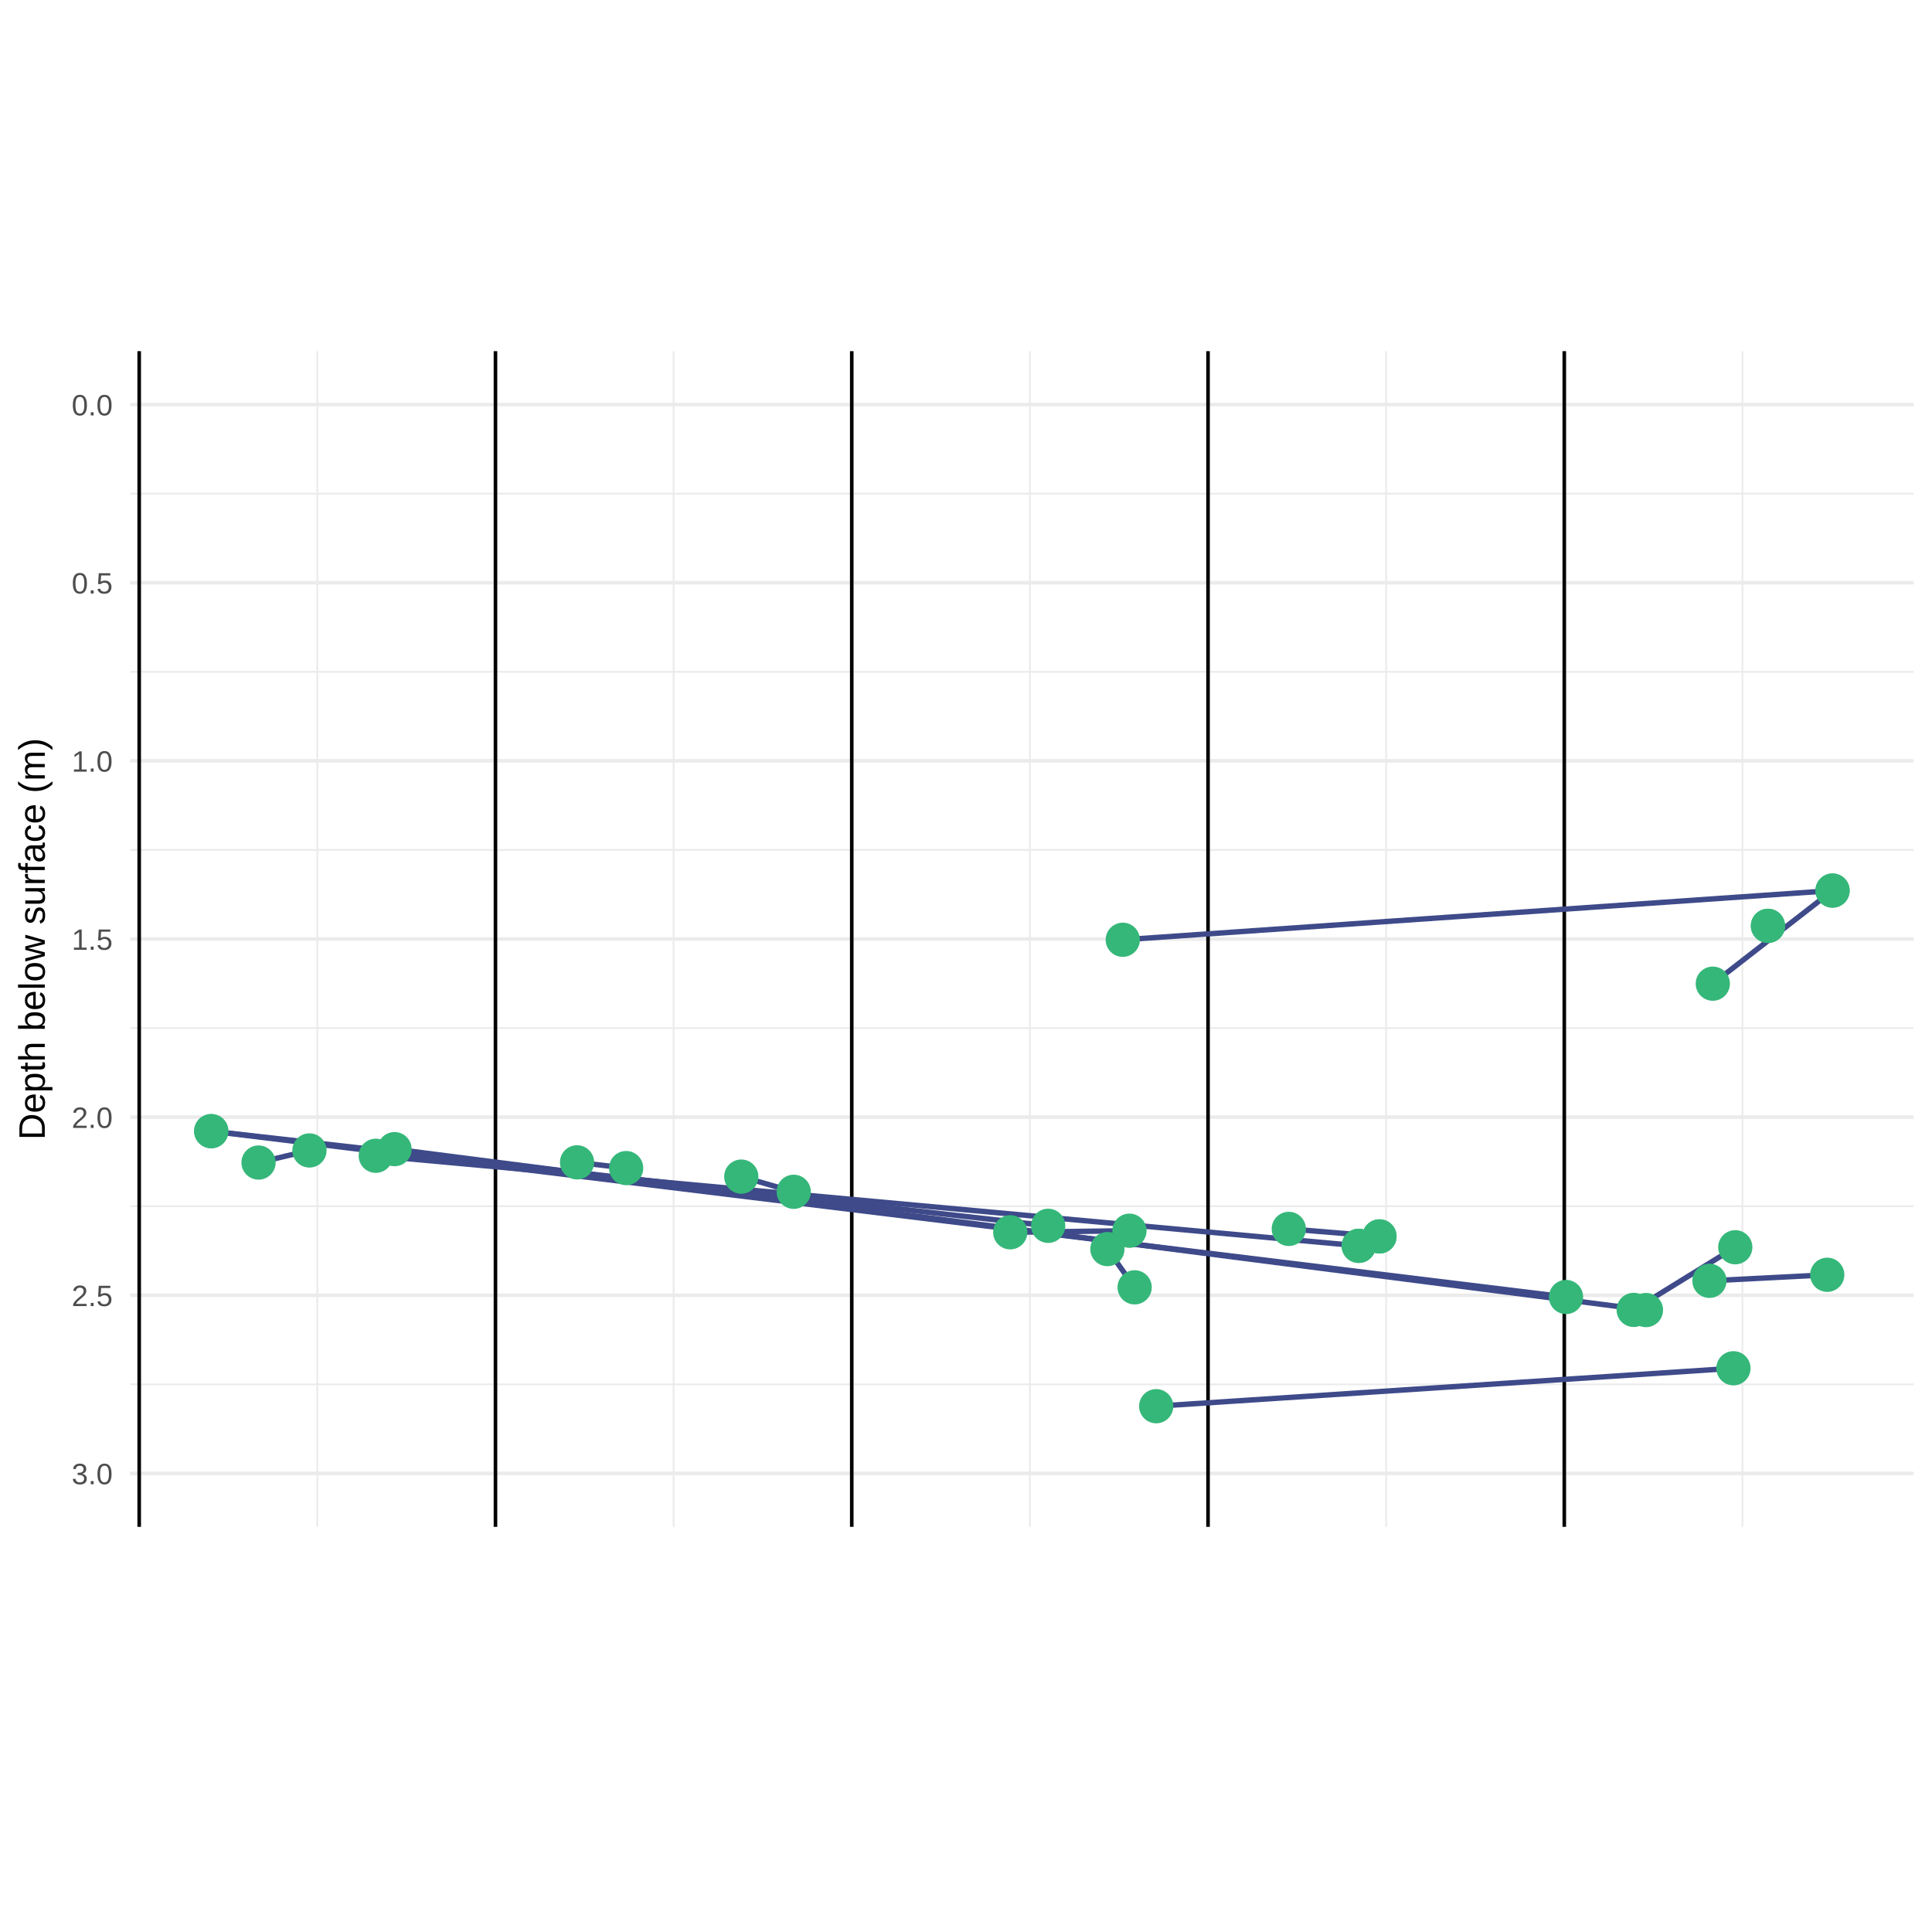
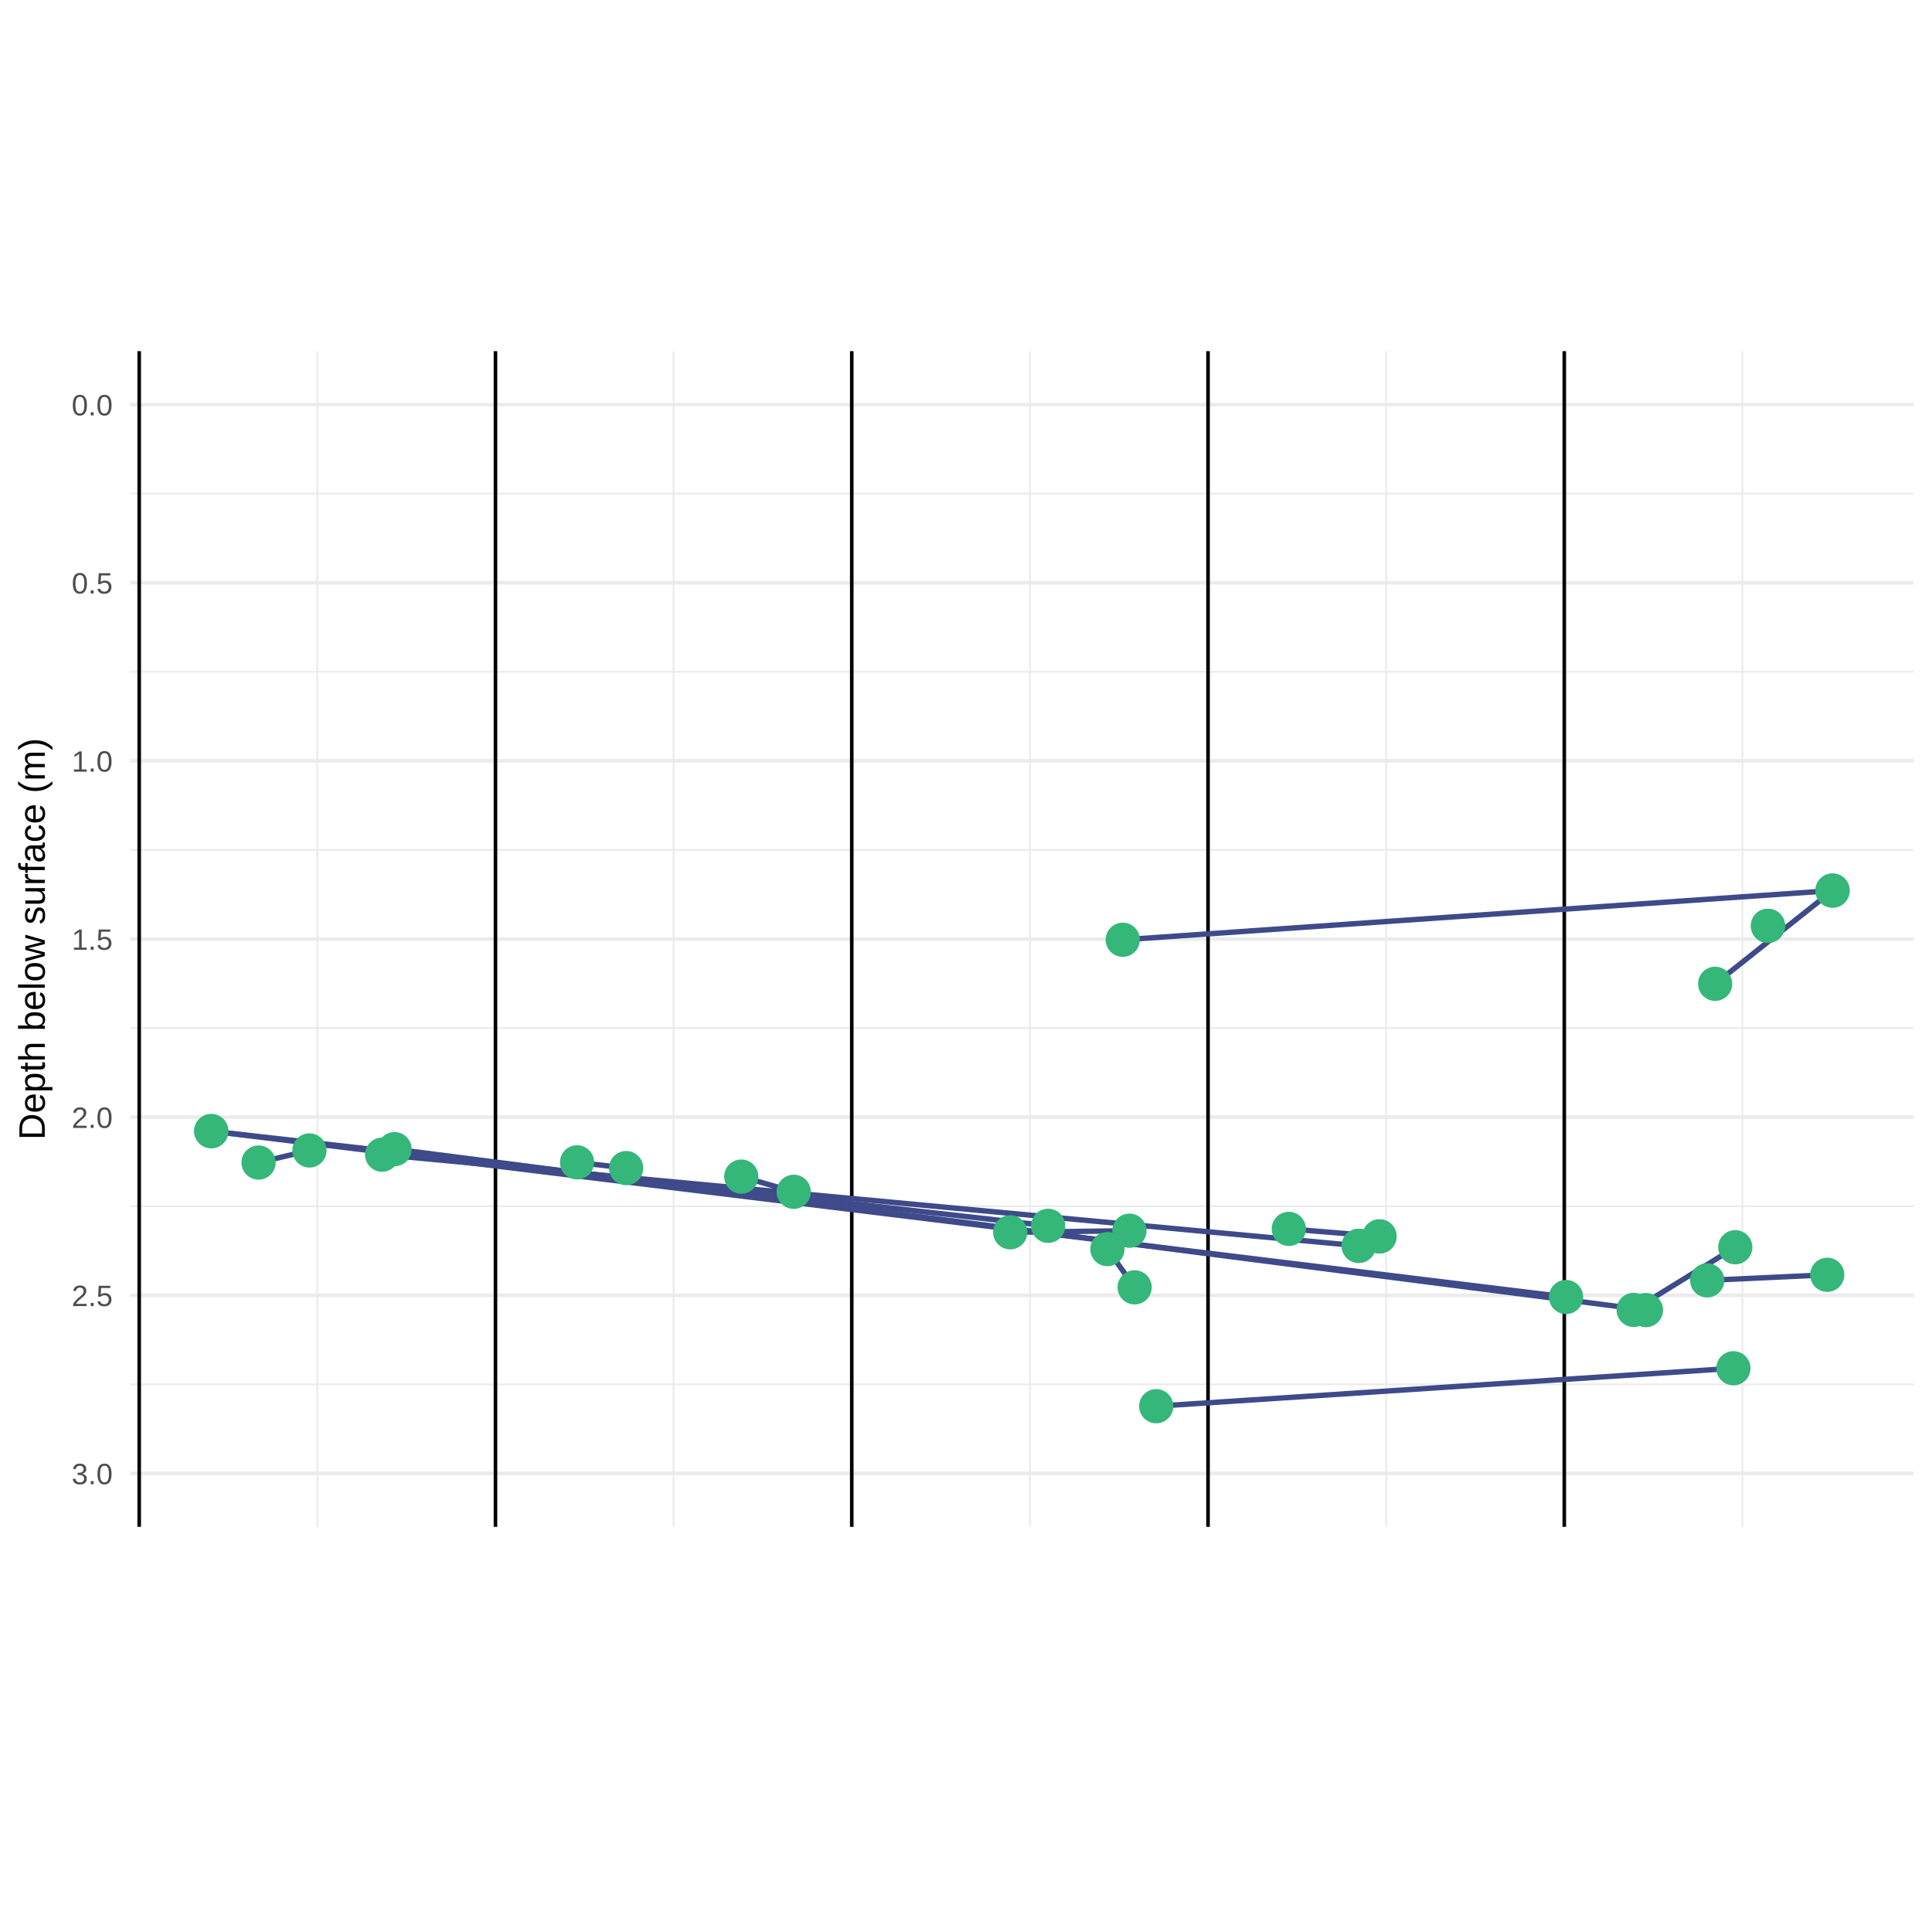
<svg xmlns="http://www.w3.org/2000/svg" viewBox="0 0 576.00 576.00">
  <defs>
    <style type="text/css">
    line, polyline, path, rect, circle {
      fill: none;
      stroke: #000000;
      stroke-linecap: round;
      stroke-linejoin: round;
      stroke-miterlimit: 10.00;
    }
  </style>
  </defs>
  <rect width="100%" height="100%" style="stroke: none; fill: #FFFFFF;" />
  <defs>
    <clipPath id="cpMHw1NzZ8NDc2Ljc4NXw5OS4yMTQ2">
      <rect x="0.00" y="99.21" width="576.00" height="377.57" />
    </clipPath>
  </defs>
  <defs>
    <clipPath id="cpMHw1NzZ8NTc2fDA=">
      <rect x="0.00" y="0.00" width="576.00" height="576.00" />
    </clipPath>
  </defs>
  <defs>
    <clipPath id="cpMzguODA3OXw1NzAuNTIxfDQ1NS4yMTJ8MTA0LjY5NA==">
      <rect x="38.81" y="104.69" width="531.71" height="350.52" />
    </clipPath>
  </defs>
  <polyline points="38.81,412.72 570.52,412.72 " style="stroke-width: 0.53; stroke: #EBEBEB; stroke-linecap: butt;" clip-path="url(#cpMzguODA3OXw1NzAuNTIxfDQ1NS4yMTJ8MTA0LjY5NA==)" />
  <polyline points="38.81,359.62 570.52,359.62 " style="stroke-width: 0.53; stroke: #EBEBEB; stroke-linecap: butt;" clip-path="url(#cpMzguODA3OXw1NzAuNTIxfDQ1NS4yMTJ8MTA0LjY5NA==)" />
  <polyline points="38.81,306.51 570.52,306.51 " style="stroke-width: 0.53; stroke: #EBEBEB; stroke-linecap: butt;" clip-path="url(#cpMzguODA3OXw1NzAuNTIxfDQ1NS4yMTJ8MTA0LjY5NA==)" />
  <polyline points="38.81,253.40 570.52,253.40 " style="stroke-width: 0.53; stroke: #EBEBEB; stroke-linecap: butt;" clip-path="url(#cpMzguODA3OXw1NzAuNTIxfDQ1NS4yMTJ8MTA0LjY5NA==)" />
  <polyline points="38.81,200.29 570.52,200.29 " style="stroke-width: 0.53; stroke: #EBEBEB; stroke-linecap: butt;" clip-path="url(#cpMzguODA3OXw1NzAuNTIxfDQ1NS4yMTJ8MTA0LjY5NA==)" />
  <polyline points="38.81,147.18 570.52,147.18 " style="stroke-width: 0.53; stroke: #EBEBEB; stroke-linecap: butt;" clip-path="url(#cpMzguODA3OXw1NzAuNTIxfDQ1NS4yMTJ8MTA0LjY5NA==)" />
  <polyline points="519.48,455.21 519.48,104.69 " style="stroke-width: 0.53; stroke: #EBEBEB; stroke-linecap: butt;" clip-path="url(#cpMzguODA3OXw1NzAuNTIxfDQ1NS4yMTJ8MTA0LjY5NA==)" />
  <polyline points="413.27,455.21 413.27,104.69 " style="stroke-width: 0.53; stroke: #EBEBEB; stroke-linecap: butt;" clip-path="url(#cpMzguODA3OXw1NzAuNTIxfDQ1NS4yMTJ8MTA0LjY5NA==)" />
  <polyline points="307.05,455.21 307.05,104.69 " style="stroke-width: 0.53; stroke: #EBEBEB; stroke-linecap: butt;" clip-path="url(#cpMzguODA3OXw1NzAuNTIxfDQ1NS4yMTJ8MTA0LjY5NA==)" />
  <polyline points="200.83,455.21 200.83,104.69 " style="stroke-width: 0.53; stroke: #EBEBEB; stroke-linecap: butt;" clip-path="url(#cpMzguODA3OXw1NzAuNTIxfDQ1NS4yMTJ8MTA0LjY5NA==)" />
  <polyline points="94.61,455.21 94.61,104.69 " style="stroke-width: 0.53; stroke: #EBEBEB; stroke-linecap: butt;" clip-path="url(#cpMzguODA3OXw1NzAuNTIxfDQ1NS4yMTJ8MTA0LjY5NA==)" />
  <polyline points="38.81,439.28 570.52,439.28 " style="stroke-width: 1.07; stroke: #EBEBEB; stroke-linecap: butt;" clip-path="url(#cpMzguODA3OXw1NzAuNTIxfDQ1NS4yMTJ8MTA0LjY5NA==)" />
  <polyline points="38.81,386.17 570.52,386.17 " style="stroke-width: 1.07; stroke: #EBEBEB; stroke-linecap: butt;" clip-path="url(#cpMzguODA3OXw1NzAuNTIxfDQ1NS4yMTJ8MTA0LjY5NA==)" />
  <polyline points="38.81,333.06 570.52,333.06 " style="stroke-width: 1.07; stroke: #EBEBEB; stroke-linecap: butt;" clip-path="url(#cpMzguODA3OXw1NzAuNTIxfDQ1NS4yMTJ8MTA0LjY5NA==)" />
  <polyline points="38.81,279.95 570.52,279.95 " style="stroke-width: 1.07; stroke: #EBEBEB; stroke-linecap: butt;" clip-path="url(#cpMzguODA3OXw1NzAuNTIxfDQ1NS4yMTJ8MTA0LjY5NA==)" />
  <polyline points="38.81,226.84 570.52,226.84 " style="stroke-width: 1.07; stroke: #EBEBEB; stroke-linecap: butt;" clip-path="url(#cpMzguODA3OXw1NzAuNTIxfDQ1NS4yMTJ8MTA0LjY5NA==)" />
  <polyline points="38.81,173.74 570.52,173.74 " style="stroke-width: 1.07; stroke: #EBEBEB; stroke-linecap: butt;" clip-path="url(#cpMzguODA3OXw1NzAuNTIxfDQ1NS4yMTJ8MTA0LjY5NA==)" />
  <polyline points="38.81,120.63 570.52,120.63 " style="stroke-width: 1.07; stroke: #EBEBEB; stroke-linecap: butt;" clip-path="url(#cpMzguODA3OXw1NzAuNTIxfDQ1NS4yMTJ8MTA0LjY5NA==)" />
  <polyline points="466.37,455.21 466.37,104.69 " style="stroke-width: 1.07; stroke-linecap: butt;" clip-path="url(#cpMzguODA3OXw1NzAuNTIxfDQ1NS4yMTJ8MTA0LjY5NA==)" />
  <polyline points="360.16,455.21 360.16,104.69 " style="stroke-width: 1.07; stroke-linecap: butt;" clip-path="url(#cpMzguODA3OXw1NzAuNTIxfDQ1NS4yMTJ8MTA0LjY5NA==)" />
  <polyline points="253.94,455.21 253.94,104.69 " style="stroke-width: 1.07; stroke-linecap: butt;" clip-path="url(#cpMzguODA3OXw1NzAuNTIxfDQ1NS4yMTJ8MTA0LjY5NA==)" />
  <polyline points="147.72,455.21 147.72,104.69 " style="stroke-width: 1.07; stroke-linecap: butt;" clip-path="url(#cpMzguODA3OXw1NzAuNTIxfDQ1NS4yMTJ8MTA0LjY5NA==)" />
  <polyline points="41.50,455.21 41.50,104.69 " style="stroke-width: 1.07; stroke-linecap: butt;" clip-path="url(#cpMzguODA3OXw1NzAuNTIxfDQ1NS4yMTJ8MTA0LjY5NA==)" />
  <line x1="516.80" y1="407.93" x2="344.71" y2="419.24" style="stroke-width: 1.60; stroke: #3E4A89; stroke-linecap: butt;" clip-path="url(#cpMzguODA3OXw1NzAuNTIxfDQ1NS4yMTJ8MTA0LjY5NA==)" />
  <line x1="490.72" y1="390.58" x2="117.63" y2="342.60" style="stroke-width: 1.60; stroke: #3E4A89; stroke-linecap: butt;" clip-path="url(#cpMzguODA3OXw1NzAuNTIxfDQ1NS4yMTJ8MTA0LjY5NA==)" />
  <line x1="336.73" y1="366.92" x2="301.19" y2="367.39" style="stroke-width: 1.60; stroke: #3E4A89; stroke-linecap: butt;" clip-path="url(#cpMzguODA3OXw1NzAuNTIxfDQ1NS4yMTJ8MTA0LjY5NA==)" />
  <line x1="487.06" y1="390.53" x2="517.35" y2="371.85" style="stroke-width: 1.60; stroke: #3E4A89; stroke-linecap: butt;" clip-path="url(#cpMzguODA3OXw1NzAuNTIxfDQ1NS4yMTJ8MTA0LjY5NA==)" />
  <line x1="92.26" y1="342.99" x2="77.08" y2="346.60" style="stroke-width: 1.60; stroke: #3E4A89; stroke-linecap: butt;" clip-path="url(#cpMzguODA3OXw1NzAuNTIxfDQ1NS4yMTJ8MTA0LjY5NA==)" />
  <line x1="62.98" y1="337.24" x2="312.50" y2="365.46" style="stroke-width: 1.60; stroke: #3E4A89; stroke-linecap: butt;" clip-path="url(#cpMzguODA3OXw1NzAuNTIxfDQ1NS4yMTJ8MTA0LjY5NA==)" />
-   <line x1="509.65" y1="381.86" x2="544.77" y2="380.06" style="stroke-width: 1.60; stroke: #3E4A89; stroke-linecap: butt;" clip-path="url(#cpMzguODA3OXw1NzAuNTIxfDQ1NS4yMTJ8MTA0LjY5NA==)" />
+   <line x1="508.98" y1="381.72" x2="544.77" y2="380.06" style="stroke-width: 1.60; stroke: #3E4A89; stroke-linecap: butt;" clip-path="url(#cpMzguODA3OXw1NzAuNTIxfDQ1NS4yMTJ8MTA0LjY5NA==)" />
  <line x1="330.16" y1="372.40" x2="338.28" y2="383.80" style="stroke-width: 1.60; stroke: #3E4A89; stroke-linecap: butt;" clip-path="url(#cpMzguODA3OXw1NzAuNTIxfDQ1NS4yMTJ8MTA0LjY5NA==)" />
  <line x1="411.27" y1="368.62" x2="405.09" y2="371.43" style="stroke-width: 1.60; stroke: #3E4A89; stroke-linecap: butt;" clip-path="url(#cpMzguODA3OXw1NzAuNTIxfDQ1NS4yMTJ8MTA0LjY5NA==)" />
  <line x1="411.27" y1="368.62" x2="384.24" y2="366.38" style="stroke-width: 1.60; stroke: #3E4A89; stroke-linecap: butt;" clip-path="url(#cpMzguODA3OXw1NzAuNTIxfDQ1NS4yMTJ8MTA0LjY5NA==)" />
-   <line x1="112.03" y1="344.58" x2="405.09" y2="371.43" style="stroke-width: 1.60; stroke: #3E4A89; stroke-linecap: butt;" clip-path="url(#cpMzguODA3OXw1NzAuNTIxfDQ1NS4yMTJ8MTA0LjY5NA==)" />
+   <line x1="113.93" y1="344.25" x2="405.09" y2="371.43" style="stroke-width: 1.60; stroke: #3E4A89; stroke-linecap: butt;" clip-path="url(#cpMzguODA3OXw1NzAuNTIxfDQ1NS4yMTJ8MTA0LjY5NA==)" />
  <line x1="527.09" y1="276.03" x2="527.09" y2="276.03" style="stroke-width: 1.60; stroke: #3E4A89; stroke-linecap: butt;" clip-path="url(#cpMzguODA3OXw1NzAuNTIxfDQ1NS4yMTJ8MTA0LjY5NA==)" />
  <line x1="546.35" y1="265.51" x2="334.74" y2="280.18" style="stroke-width: 1.60; stroke: #3E4A89; stroke-linecap: butt;" clip-path="url(#cpMzguODA3OXw1NzAuNTIxfDQ1NS4yMTJ8MTA0LjY5NA==)" />
  <line x1="236.64" y1="355.32" x2="221.00" y2="350.79" style="stroke-width: 1.60; stroke: #3E4A89; stroke-linecap: butt;" clip-path="url(#cpMzguODA3OXw1NzAuNTIxfDQ1NS4yMTJ8MTA0LjY5NA==)" />
  <line x1="62.98" y1="337.24" x2="466.89" y2="386.68" style="stroke-width: 1.60; stroke: #3E4A89; stroke-linecap: butt;" clip-path="url(#cpMzguODA3OXw1NzAuNTIxfDQ1NS4yMTJ8MTA0LjY5NA==)" />
-   <line x1="510.65" y1="293.27" x2="546.35" y2="265.51" style="stroke-width: 1.60; stroke: #3E4A89; stroke-linecap: butt;" clip-path="url(#cpMzguODA3OXw1NzAuNTIxfDQ1NS4yMTJ8MTA0LjY5NA==)" />
+   <line x1="511.35" y1="293.31" x2="546.35" y2="265.51" style="stroke-width: 1.60; stroke: #3E4A89; stroke-linecap: butt;" clip-path="url(#cpMzguODA3OXw1NzAuNTIxfDQ1NS4yMTJ8MTA0LjY5NA==)" />
  <line x1="186.68" y1="348.25" x2="172.04" y2="346.54" style="stroke-width: 1.60; stroke: #3E4A89; stroke-linecap: butt;" clip-path="url(#cpMzguODA3OXw1NzAuNTIxfDQ1NS4yMTJ8MTA0LjY5NA==)" />
  <circle cx="344.71" cy="419.24" r="3.56pt" style="stroke-width: 0.71; stroke: #35B779; fill: #35B779;" clip-path="url(#cpMzguODA3OXw1NzAuNTIxfDQ1NS4yMTJ8MTA0LjY5NA==)" />
  <circle cx="544.77" cy="380.06" r="3.56pt" style="stroke-width: 0.71; stroke: #35B779; fill: #35B779;" clip-path="url(#cpMzguODA3OXw1NzAuNTIxfDQ1NS4yMTJ8MTA0LjY5NA==)" />
  <circle cx="384.24" cy="366.38" r="3.56pt" style="stroke-width: 0.71; stroke: #35B779; fill: #35B779;" clip-path="url(#cpMzguODA3OXw1NzAuNTIxfDQ1NS4yMTJ8MTA0LjY5NA==)" />
  <circle cx="334.74" cy="280.18" r="3.56pt" style="stroke-width: 0.71; stroke: #35B779; fill: #35B779;" clip-path="url(#cpMzguODA3OXw1NzAuNTIxfDQ1NS4yMTJ8MTA0LjY5NA==)" />
  <circle cx="117.63" cy="342.60" r="3.56pt" style="stroke-width: 0.71; stroke: #35B779; fill: #35B779;" clip-path="url(#cpMzguODA3OXw1NzAuNTIxfDQ1NS4yMTJ8MTA0LjY5NA==)" />
  <circle cx="466.89" cy="386.68" r="3.56pt" style="stroke-width: 0.71; stroke: #35B779; fill: #35B779;" clip-path="url(#cpMzguODA3OXw1NzAuNTIxfDQ1NS4yMTJ8MTA0LjY5NA==)" />
  <circle cx="301.19" cy="367.39" r="3.56pt" style="stroke-width: 0.71; stroke: #35B779; fill: #35B779;" clip-path="url(#cpMzguODA3OXw1NzAuNTIxfDQ1NS4yMTJ8MTA0LjY5NA==)" />
  <circle cx="517.35" cy="371.85" r="3.56pt" style="stroke-width: 0.71; stroke: #35B779; fill: #35B779;" clip-path="url(#cpMzguODA3OXw1NzAuNTIxfDQ1NS4yMTJ8MTA0LjY5NA==)" />
  <circle cx="172.04" cy="346.54" r="3.56pt" style="stroke-width: 0.71; stroke: #35B779; fill: #35B779;" clip-path="url(#cpMzguODA3OXw1NzAuNTIxfDQ1NS4yMTJ8MTA0LjY5NA==)" />
  <circle cx="77.08" cy="346.60" r="3.56pt" style="stroke-width: 0.71; stroke: #35B779; fill: #35B779;" clip-path="url(#cpMzguODA3OXw1NzAuNTIxfDQ1NS4yMTJ8MTA0LjY5NA==)" />
  <circle cx="516.80" cy="407.93" r="3.56pt" style="stroke-width: 0.71; stroke: #35B779; fill: #35B779;" clip-path="url(#cpMzguODA3OXw1NzAuNTIxfDQ1NS4yMTJ8MTA0LjY5NA==)" />
  <circle cx="490.72" cy="390.58" r="3.56pt" style="stroke-width: 0.71; stroke: #35B779; fill: #35B779;" clip-path="url(#cpMzguODA3OXw1NzAuNTIxfDQ1NS4yMTJ8MTA0LjY5NA==)" />
  <circle cx="336.73" cy="366.92" r="3.56pt" style="stroke-width: 0.71; stroke: #35B779; fill: #35B779;" clip-path="url(#cpMzguODA3OXw1NzAuNTIxfDQ1NS4yMTJ8MTA0LjY5NA==)" />
  <circle cx="487.06" cy="390.53" r="3.56pt" style="stroke-width: 0.71; stroke: #35B779; fill: #35B779;" clip-path="url(#cpMzguODA3OXw1NzAuNTIxfDQ1NS4yMTJ8MTA0LjY5NA==)" />
  <circle cx="92.26" cy="342.99" r="3.56pt" style="stroke-width: 0.71; stroke: #35B779; fill: #35B779;" clip-path="url(#cpMzguODA3OXw1NzAuNTIxfDQ1NS4yMTJ8MTA0LjY5NA==)" />
  <circle cx="312.50" cy="365.46" r="3.56pt" style="stroke-width: 0.71; stroke: #35B779; fill: #35B779;" clip-path="url(#cpMzguODA3OXw1NzAuNTIxfDQ1NS4yMTJ8MTA0LjY5NA==)" />
  <circle cx="338.28" cy="383.80" r="3.56pt" style="stroke-width: 0.71; stroke: #35B779; fill: #35B779;" clip-path="url(#cpMzguODA3OXw1NzAuNTIxfDQ1NS4yMTJ8MTA0LjY5NA==)" />
  <circle cx="405.09" cy="371.43" r="3.56pt" style="stroke-width: 0.71; stroke: #35B779; fill: #35B779;" clip-path="url(#cpMzguODA3OXw1NzAuNTIxfDQ1NS4yMTJ8MTA0LjY5NA==)" />
  <circle cx="405.09" cy="371.43" r="3.56pt" style="stroke-width: 0.71; stroke: #35B779; fill: #35B779;" clip-path="url(#cpMzguODA3OXw1NzAuNTIxfDQ1NS4yMTJ8MTA0LjY5NA==)" />
  <circle cx="527.09" cy="276.03" r="3.56pt" style="stroke-width: 0.71; stroke: #35B779; fill: #35B779;" clip-path="url(#cpMzguODA3OXw1NzAuNTIxfDQ1NS4yMTJ8MTA0LjY5NA==)" />
  <circle cx="221.00" cy="350.79" r="3.56pt" style="stroke-width: 0.71; stroke: #35B779; fill: #35B779;" clip-path="url(#cpMzguODA3OXw1NzAuNTIxfDQ1NS4yMTJ8MTA0LjY5NA==)" />
  <circle cx="546.35" cy="265.51" r="3.56pt" style="stroke-width: 0.71; stroke: #35B779; fill: #35B779;" clip-path="url(#cpMzguODA3OXw1NzAuNTIxfDQ1NS4yMTJ8MTA0LjY5NA==)" />
  <circle cx="62.98" cy="337.24" r="3.56pt" style="stroke-width: 0.71; stroke: #35B779; fill: #35B779;" clip-path="url(#cpMzguODA3OXw1NzAuNTIxfDQ1NS4yMTJ8MTA0LjY5NA==)" />
-   <circle cx="509.65" cy="381.86" r="3.56pt" style="stroke-width: 0.71; stroke: #35B779; fill: #35B779;" clip-path="url(#cpMzguODA3OXw1NzAuNTIxfDQ1NS4yMTJ8MTA0LjY5NA==)" />
+   <circle cx="508.98" cy="381.72" r="3.56pt" style="stroke-width: 0.71; stroke: #35B779; fill: #35B779;" clip-path="url(#cpMzguODA3OXw1NzAuNTIxfDQ1NS4yMTJ8MTA0LjY5NA==)" />
  <circle cx="330.16" cy="372.40" r="3.56pt" style="stroke-width: 0.71; stroke: #35B779; fill: #35B779;" clip-path="url(#cpMzguODA3OXw1NzAuNTIxfDQ1NS4yMTJ8MTA0LjY5NA==)" />
  <circle cx="411.27" cy="368.62" r="3.56pt" style="stroke-width: 0.71; stroke: #35B779; fill: #35B779;" clip-path="url(#cpMzguODA3OXw1NzAuNTIxfDQ1NS4yMTJ8MTA0LjY5NA==)" />
  <circle cx="411.27" cy="368.62" r="3.56pt" style="stroke-width: 0.71; stroke: #35B779; fill: #35B779;" clip-path="url(#cpMzguODA3OXw1NzAuNTIxfDQ1NS4yMTJ8MTA0LjY5NA==)" />
-   <circle cx="112.03" cy="344.58" r="3.56pt" style="stroke-width: 0.71; stroke: #35B779; fill: #35B779;" clip-path="url(#cpMzguODA3OXw1NzAuNTIxfDQ1NS4yMTJ8MTA0LjY5NA==)" />
+   <circle cx="113.93" cy="344.25" r="3.56pt" style="stroke-width: 0.71; stroke: #35B779; fill: #35B779;" clip-path="url(#cpMzguODA3OXw1NzAuNTIxfDQ1NS4yMTJ8MTA0LjY5NA==)" />
  <circle cx="527.09" cy="276.03" r="3.56pt" style="stroke-width: 0.71; stroke: #35B779; fill: #35B779;" clip-path="url(#cpMzguODA3OXw1NzAuNTIxfDQ1NS4yMTJ8MTA0LjY5NA==)" />
  <circle cx="546.35" cy="265.51" r="3.56pt" style="stroke-width: 0.71; stroke: #35B779; fill: #35B779;" clip-path="url(#cpMzguODA3OXw1NzAuNTIxfDQ1NS4yMTJ8MTA0LjY5NA==)" />
  <circle cx="236.64" cy="355.32" r="3.56pt" style="stroke-width: 0.71; stroke: #35B779; fill: #35B779;" clip-path="url(#cpMzguODA3OXw1NzAuNTIxfDQ1NS4yMTJ8MTA0LjY5NA==)" />
  <circle cx="62.98" cy="337.24" r="3.56pt" style="stroke-width: 0.71; stroke: #35B779; fill: #35B779;" clip-path="url(#cpMzguODA3OXw1NzAuNTIxfDQ1NS4yMTJ8MTA0LjY5NA==)" />
-   <circle cx="510.65" cy="293.27" r="3.56pt" style="stroke-width: 0.71; stroke: #35B779; fill: #35B779;" clip-path="url(#cpMzguODA3OXw1NzAuNTIxfDQ1NS4yMTJ8MTA0LjY5NA==)" />
+   <circle cx="511.35" cy="293.31" r="3.56pt" style="stroke-width: 0.71; stroke: #35B779; fill: #35B779;" clip-path="url(#cpMzguODA3OXw1NzAuNTIxfDQ1NS4yMTJ8MTA0LjY5NA==)" />
  <circle cx="186.68" cy="348.25" r="3.56pt" style="stroke-width: 0.71; stroke: #35B779; fill: #35B779;" clip-path="url(#cpMzguODA3OXw1NzAuNTIxfDQ1NS4yMTJ8MTA0LjY5NA==)" />
  <g clip-path="url(#cpMzguODA3OXw1NzAuNTIxfDQ1NS4yMTJ8MTA0LjY5NA==)">
    <text x="513.37" y="469.41" style="font-size: 10.00px; font-family: Arial;" textLength="12.23px" lengthAdjust="spacingAndGlyphs">B7</text>
  </g>
  <g clip-path="url(#cpMzguODA3OXw1NzAuNTIxfDQ1NS4yMTJ8MTA0LjY5NA==)">
    <text x="407.15" y="469.41" style="font-size: 10.00px; font-family: Arial;" textLength="12.23px" lengthAdjust="spacingAndGlyphs">B6</text>
  </g>
  <g clip-path="url(#cpMzguODA3OXw1NzAuNTIxfDQ1NS4yMTJ8MTA0LjY5NA==)">
    <text x="300.93" y="469.41" style="font-size: 10.00px; font-family: Arial;" textLength="12.23px" lengthAdjust="spacingAndGlyphs">B5</text>
  </g>
  <g clip-path="url(#cpMzguODA3OXw1NzAuNTIxfDQ1NS4yMTJ8MTA0LjY5NA==)">
    <text x="194.71" y="469.41" style="font-size: 10.00px; font-family: Arial;" textLength="12.23px" lengthAdjust="spacingAndGlyphs">B4</text>
  </g>
  <g clip-path="url(#cpMzguODA3OXw1NzAuNTIxfDQ1NS4yMTJ8MTA0LjY5NA==)">
    <text x="88.50" y="469.41" style="font-size: 10.00px; font-family: Arial;" textLength="12.23px" lengthAdjust="spacingAndGlyphs">B3</text>
  </g>
  <defs>
    <clipPath id="cpMHw1NzZ8NTc2fDA=">
      <rect x="0.00" y="0.00" width="576.00" height="576.00" />
    </clipPath>
  </defs>
  <g clip-path="url(#cpMHw1NzZ8NTc2fDA=)">
    <text x="21.37" y="442.50" style="font-size: 8.80px; fill: #4D4D4D; font-family: Arial;" textLength="12.51px" lengthAdjust="spacingAndGlyphs">3.0</text>
  </g>
  <g clip-path="url(#cpMHw1NzZ8NTc2fDA=)">
    <text x="21.37" y="389.39" style="font-size: 8.80px; fill: #4D4D4D; font-family: Arial;" textLength="12.51px" lengthAdjust="spacingAndGlyphs">2.5</text>
  </g>
  <g clip-path="url(#cpMHw1NzZ8NTc2fDA=)">
    <text x="21.37" y="336.28" style="font-size: 8.80px; fill: #4D4D4D; font-family: Arial;" textLength="12.51px" lengthAdjust="spacingAndGlyphs">2.0</text>
  </g>
  <g clip-path="url(#cpMHw1NzZ8NTc2fDA=)">
    <text x="21.37" y="283.17" style="font-size: 8.80px; fill: #4D4D4D; font-family: Arial;" textLength="12.51px" lengthAdjust="spacingAndGlyphs">1.5</text>
  </g>
  <g clip-path="url(#cpMHw1NzZ8NTc2fDA=)">
    <text x="21.37" y="230.06" style="font-size: 8.80px; fill: #4D4D4D; font-family: Arial;" textLength="12.51px" lengthAdjust="spacingAndGlyphs">1.0</text>
  </g>
  <g clip-path="url(#cpMHw1NzZ8NTc2fDA=)">
    <text x="21.37" y="176.95" style="font-size: 8.80px; fill: #4D4D4D; font-family: Arial;" textLength="12.51px" lengthAdjust="spacingAndGlyphs">0.5</text>
  </g>
  <g clip-path="url(#cpMHw1NzZ8NTc2fDA=)">
    <text x="21.37" y="123.85" style="font-size: 8.80px; fill: #4D4D4D; font-family: Arial;" textLength="12.51px" lengthAdjust="spacingAndGlyphs">0.0</text>
  </g>
  <g clip-path="url(#cpMHw1NzZ8NTc2fDA=)">
    <text transform="translate(13.35,339.86) rotate(-90)" style="font-size: 11.00px; font-family: Arial;" textLength="119.82px" lengthAdjust="spacingAndGlyphs">Depth below surface (m)</text>
  </g>
</svg>
